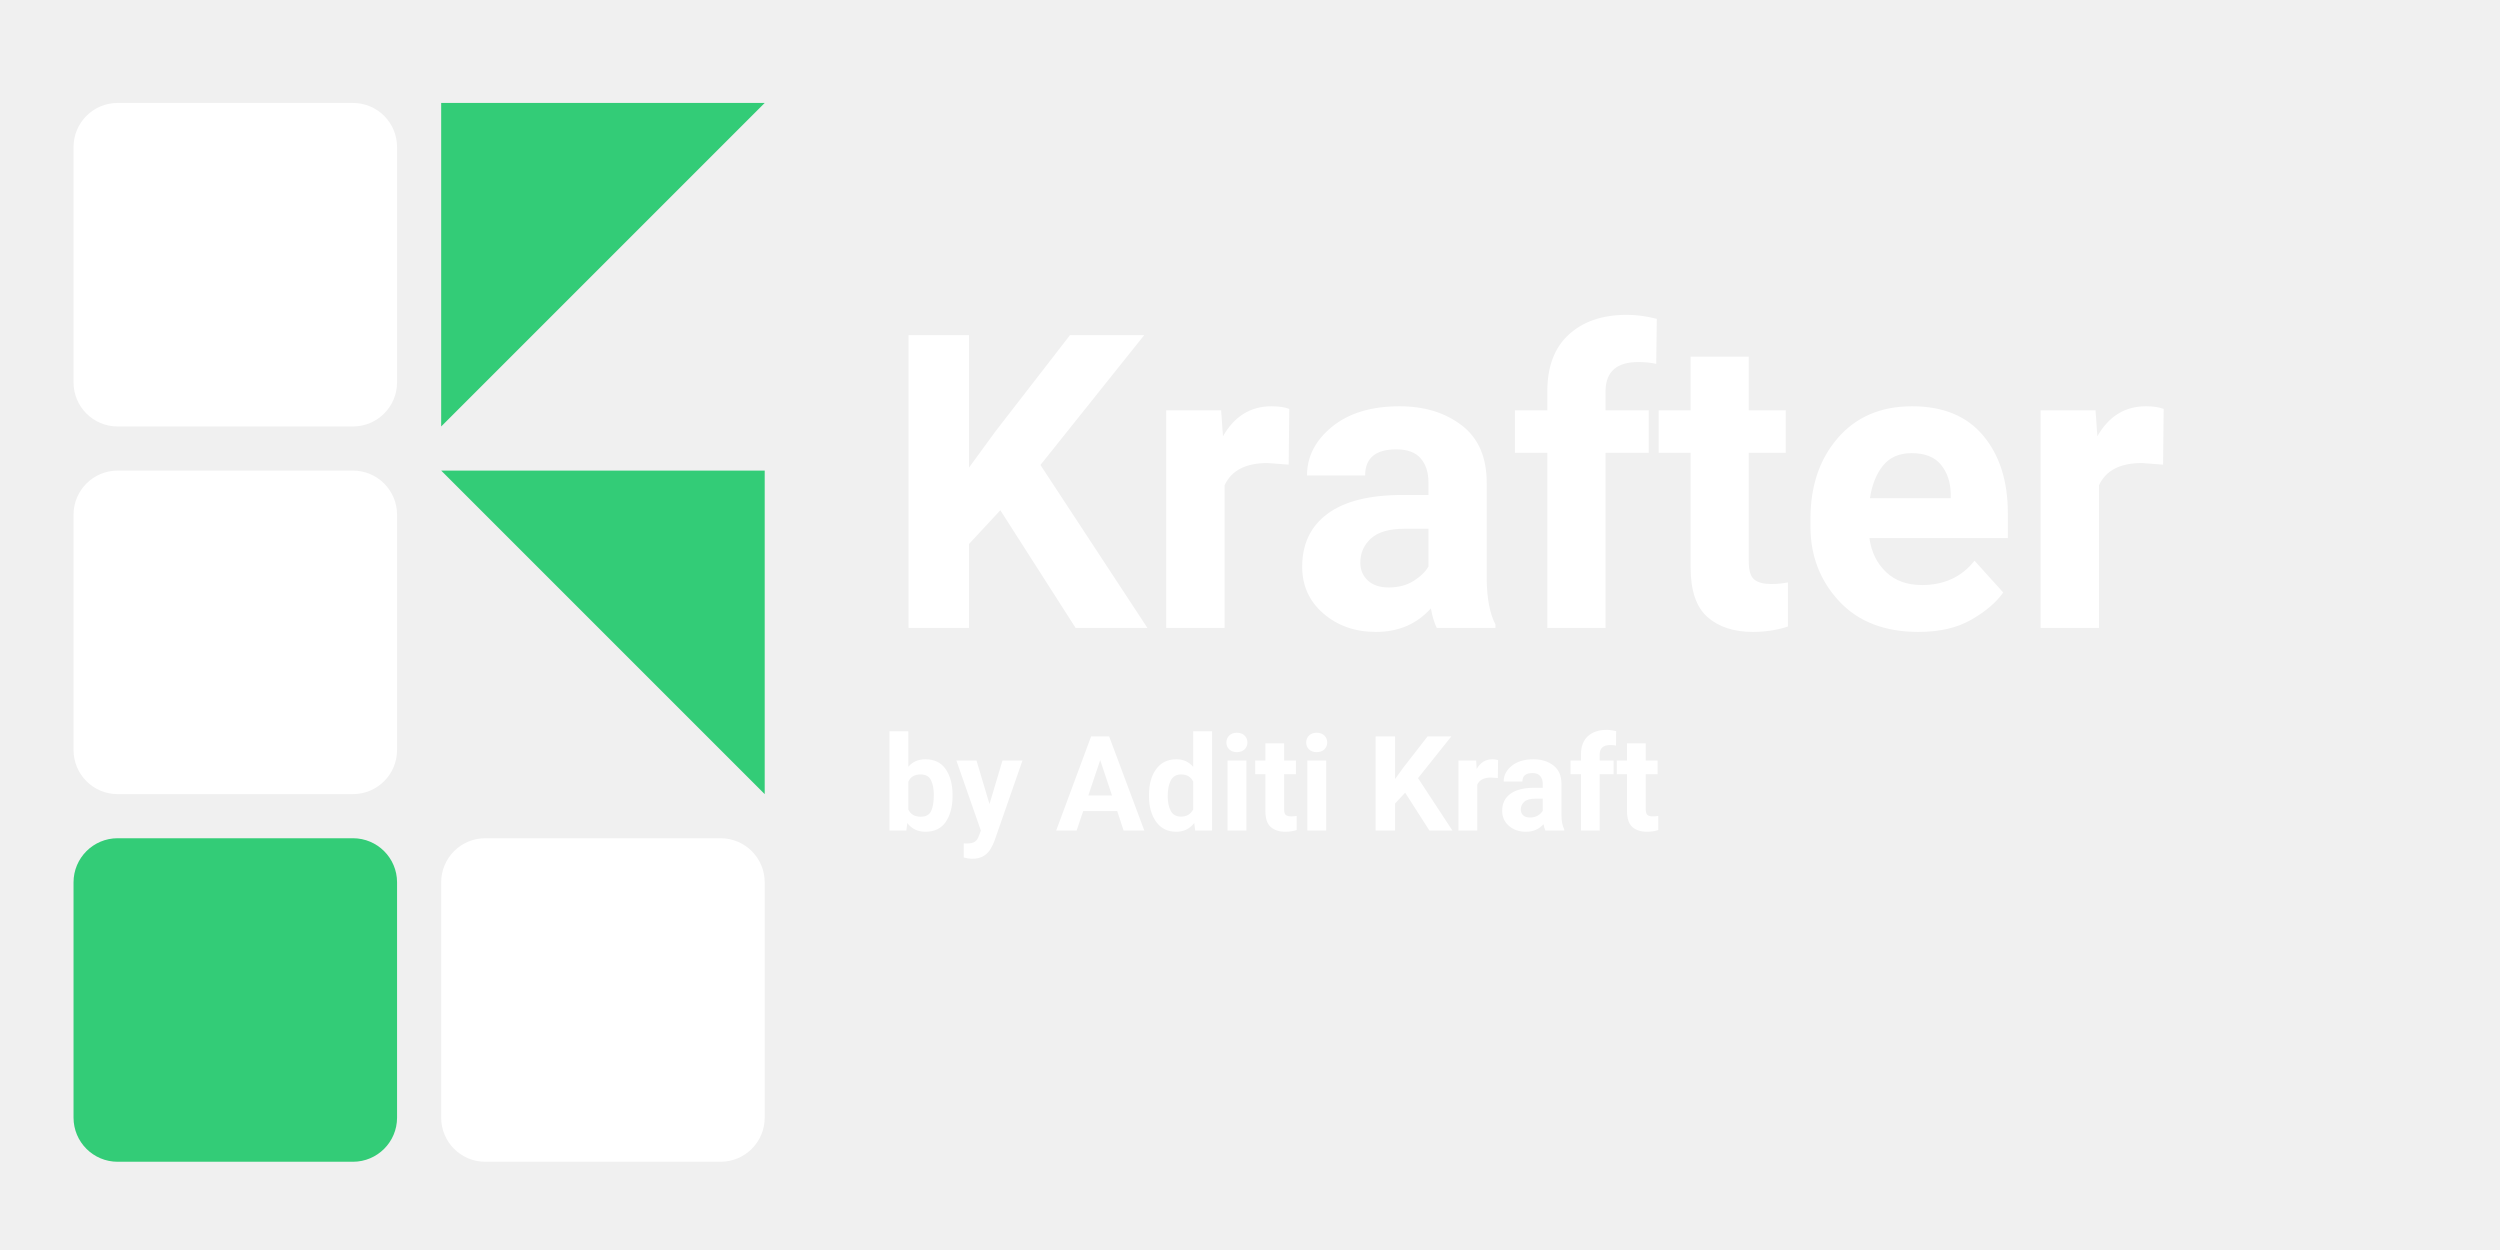
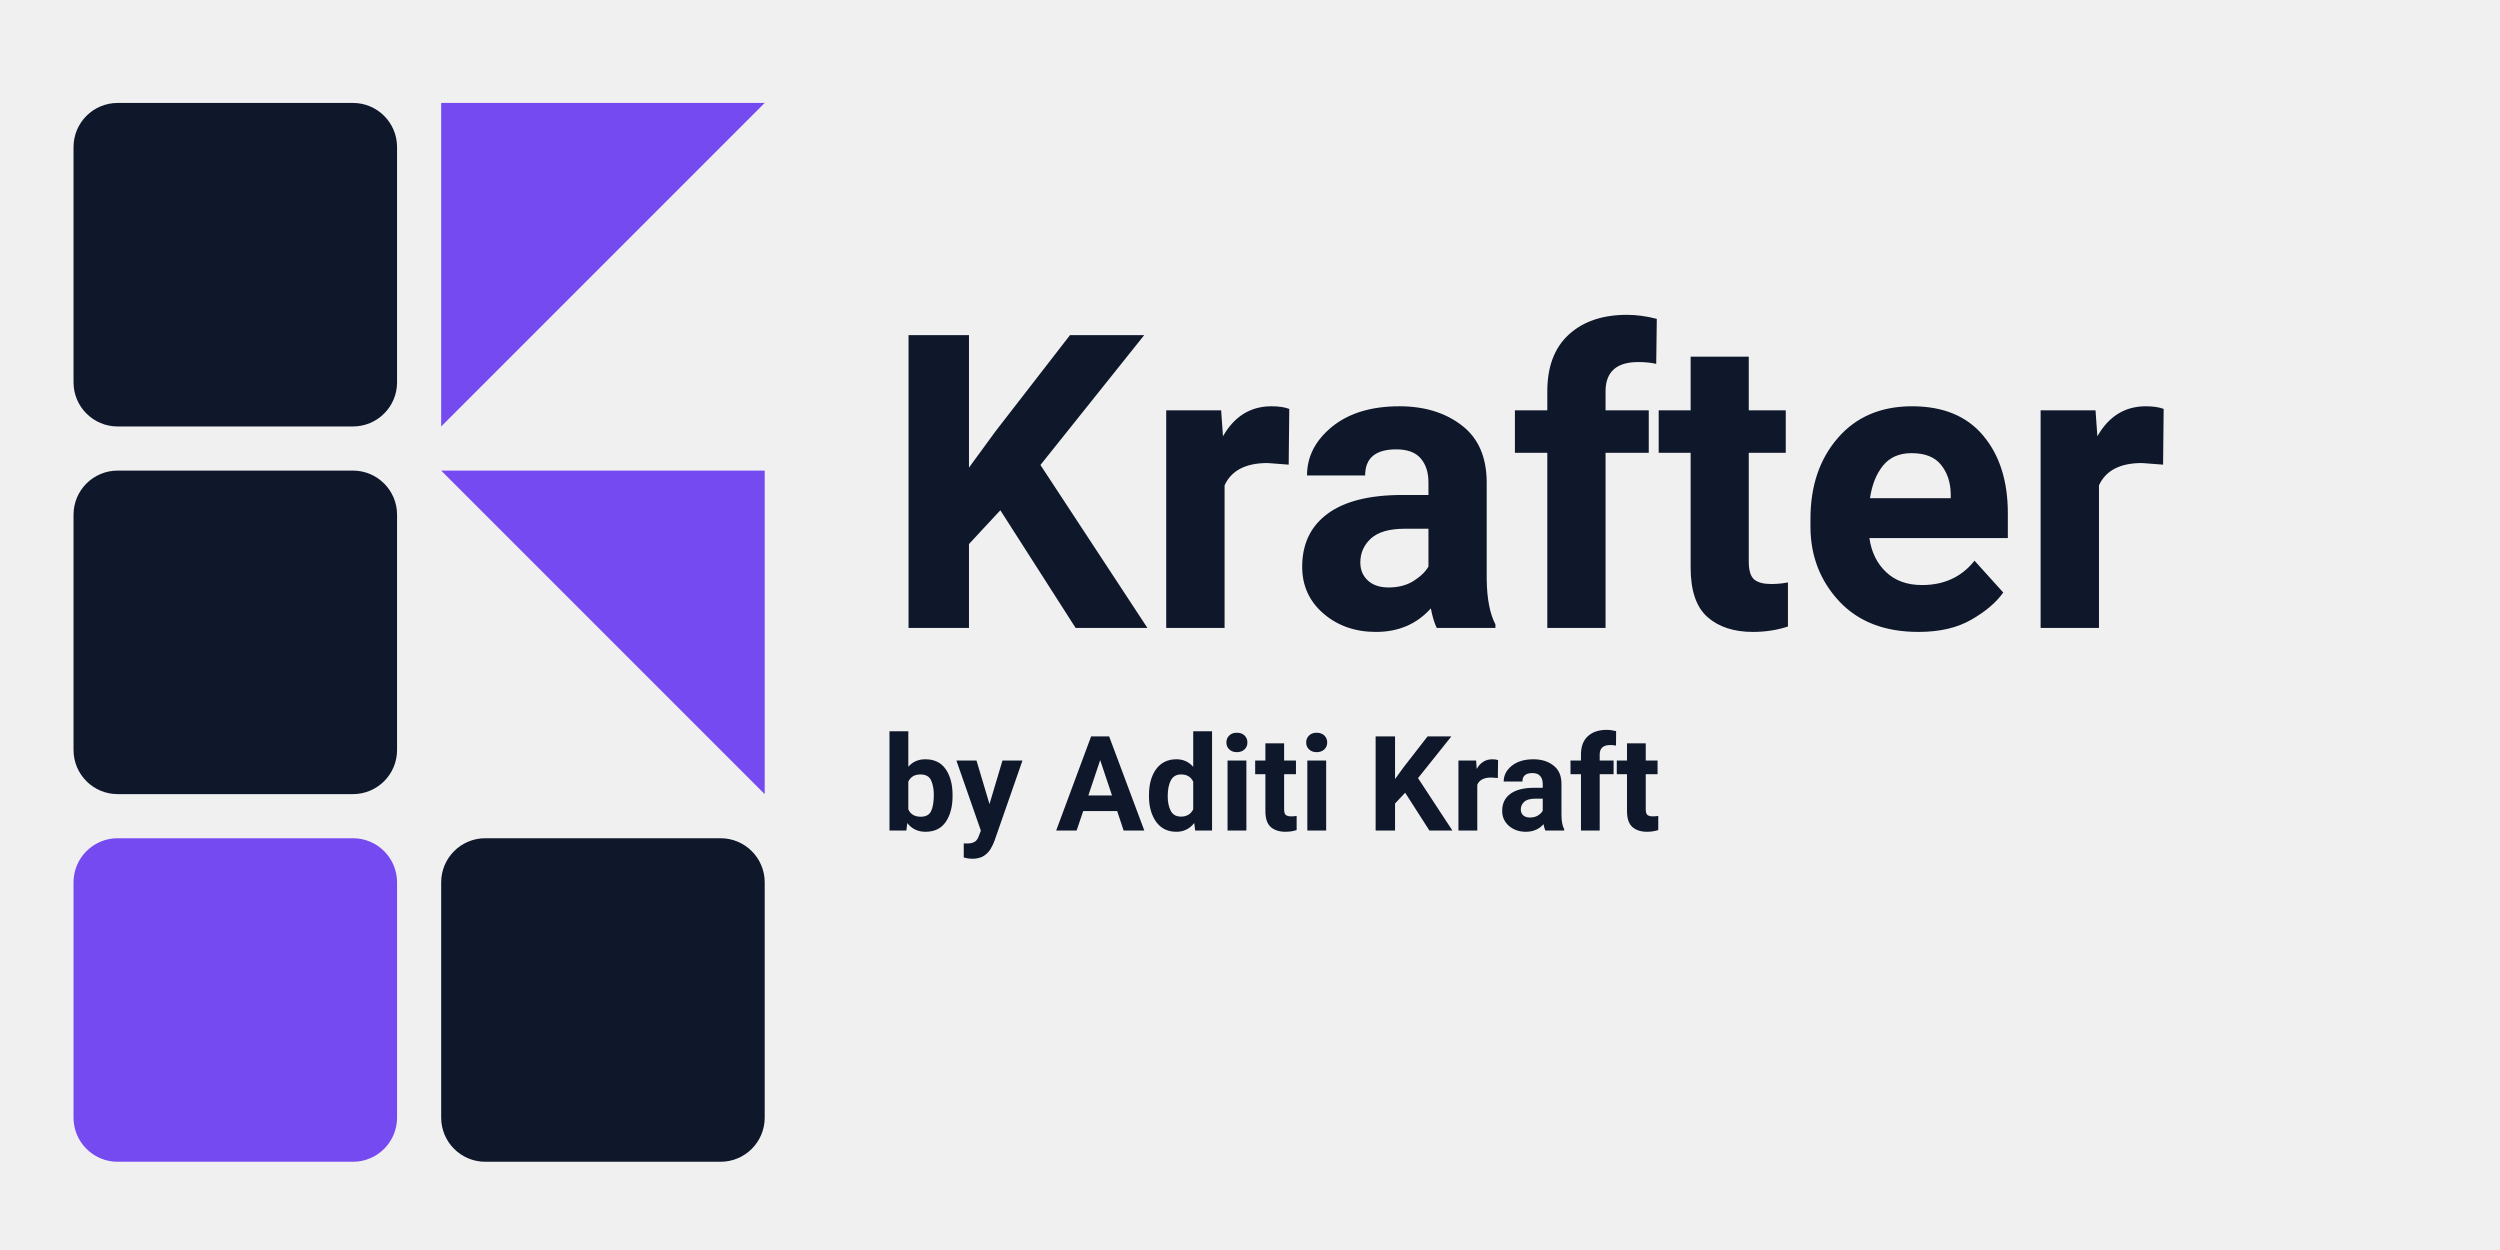
<svg xmlns="http://www.w3.org/2000/svg" viewBox="0 0 320 170" width="320" height="160" preserveAspectRatio="xMinYMid meet">
  <defs>
    <style>
-             .k-nav { fill: #ffffff; }
-             .k-grn { fill: #33cc77; }
-             .brand { font-family: 'Segoe UI', Roboto, Arial, sans-serif; font-weight: 700; fill: #ffffff; }
-             .tag { font-family: 'Segoe UI', Roboto, Arial, sans-serif; font-weight: 600; fill: #ffffff; }
+             .k-nav { fill: #0F172A; }
+             .k-grn { fill: #764AF1; }
+             .brand { font-family: 'Segoe UI', Roboto, Arial, sans-serif; font-weight: 700; fill: #0F172A; }
+             .tag { font-family: 'Segoe UI', Roboto, Arial, sans-serif; font-weight: 600; fill: #0F172A; }
        </style>
  </defs>
  <g id="icon" transform="translate(0,6)">
    <rect x="10" y="8" width="44" height="44" rx="6" class="k-nav" />
    <polygon points="60,8 104,8 60,52" class="k-grn" />
    <rect x="10" y="58" width="44" height="44" rx="6" class="k-nav" />
    <polygon points="60,58 104,58 104,102" class="k-grn" />
    <rect x="10" y="108" width="44" height="44" rx="6" class="k-grn" />
    <rect x="60" y="108" width="44" height="44" rx="6" class="k-nav" />
  </g>
  <text x="120" y="90" text-anchor="start" dominant-baseline="middle">
    <tspan class="brand" x="120" dy="-20" font-size="56">Krafter</tspan>
    <tspan class="tag" x="120" dy="38" font-size="18">by Aditi Kraft</tspan>
  </text>
</svg>
